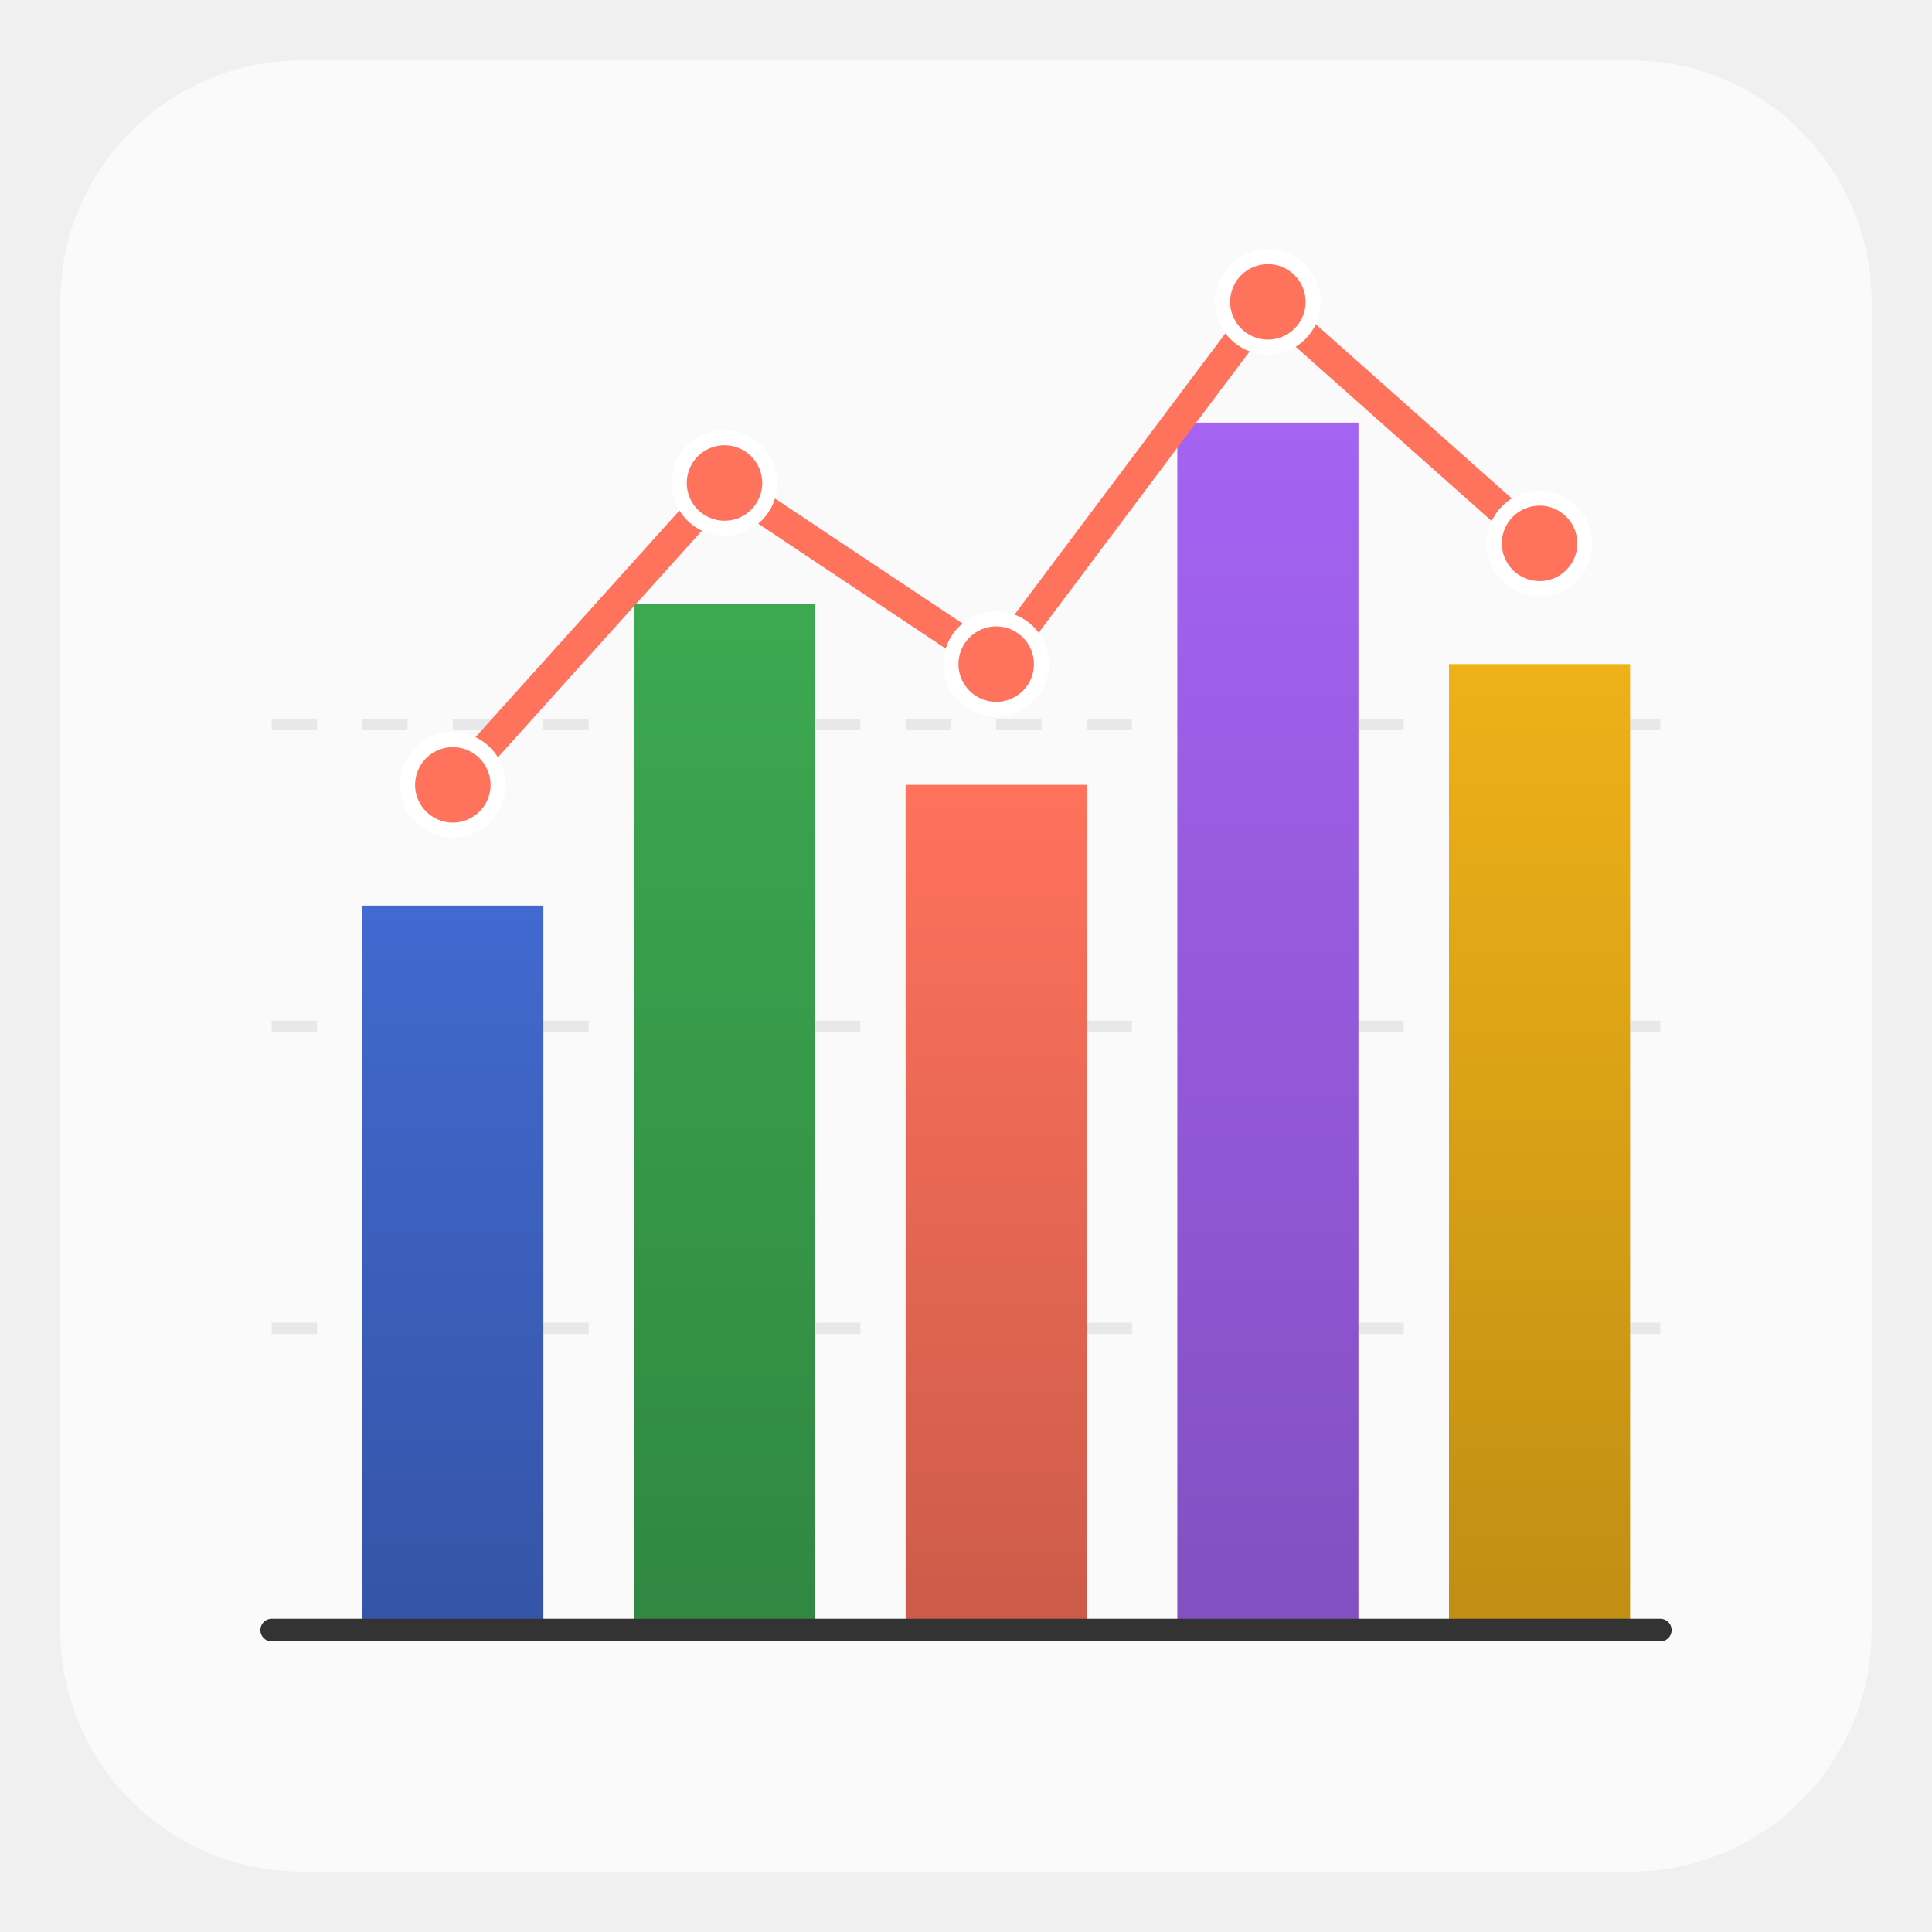
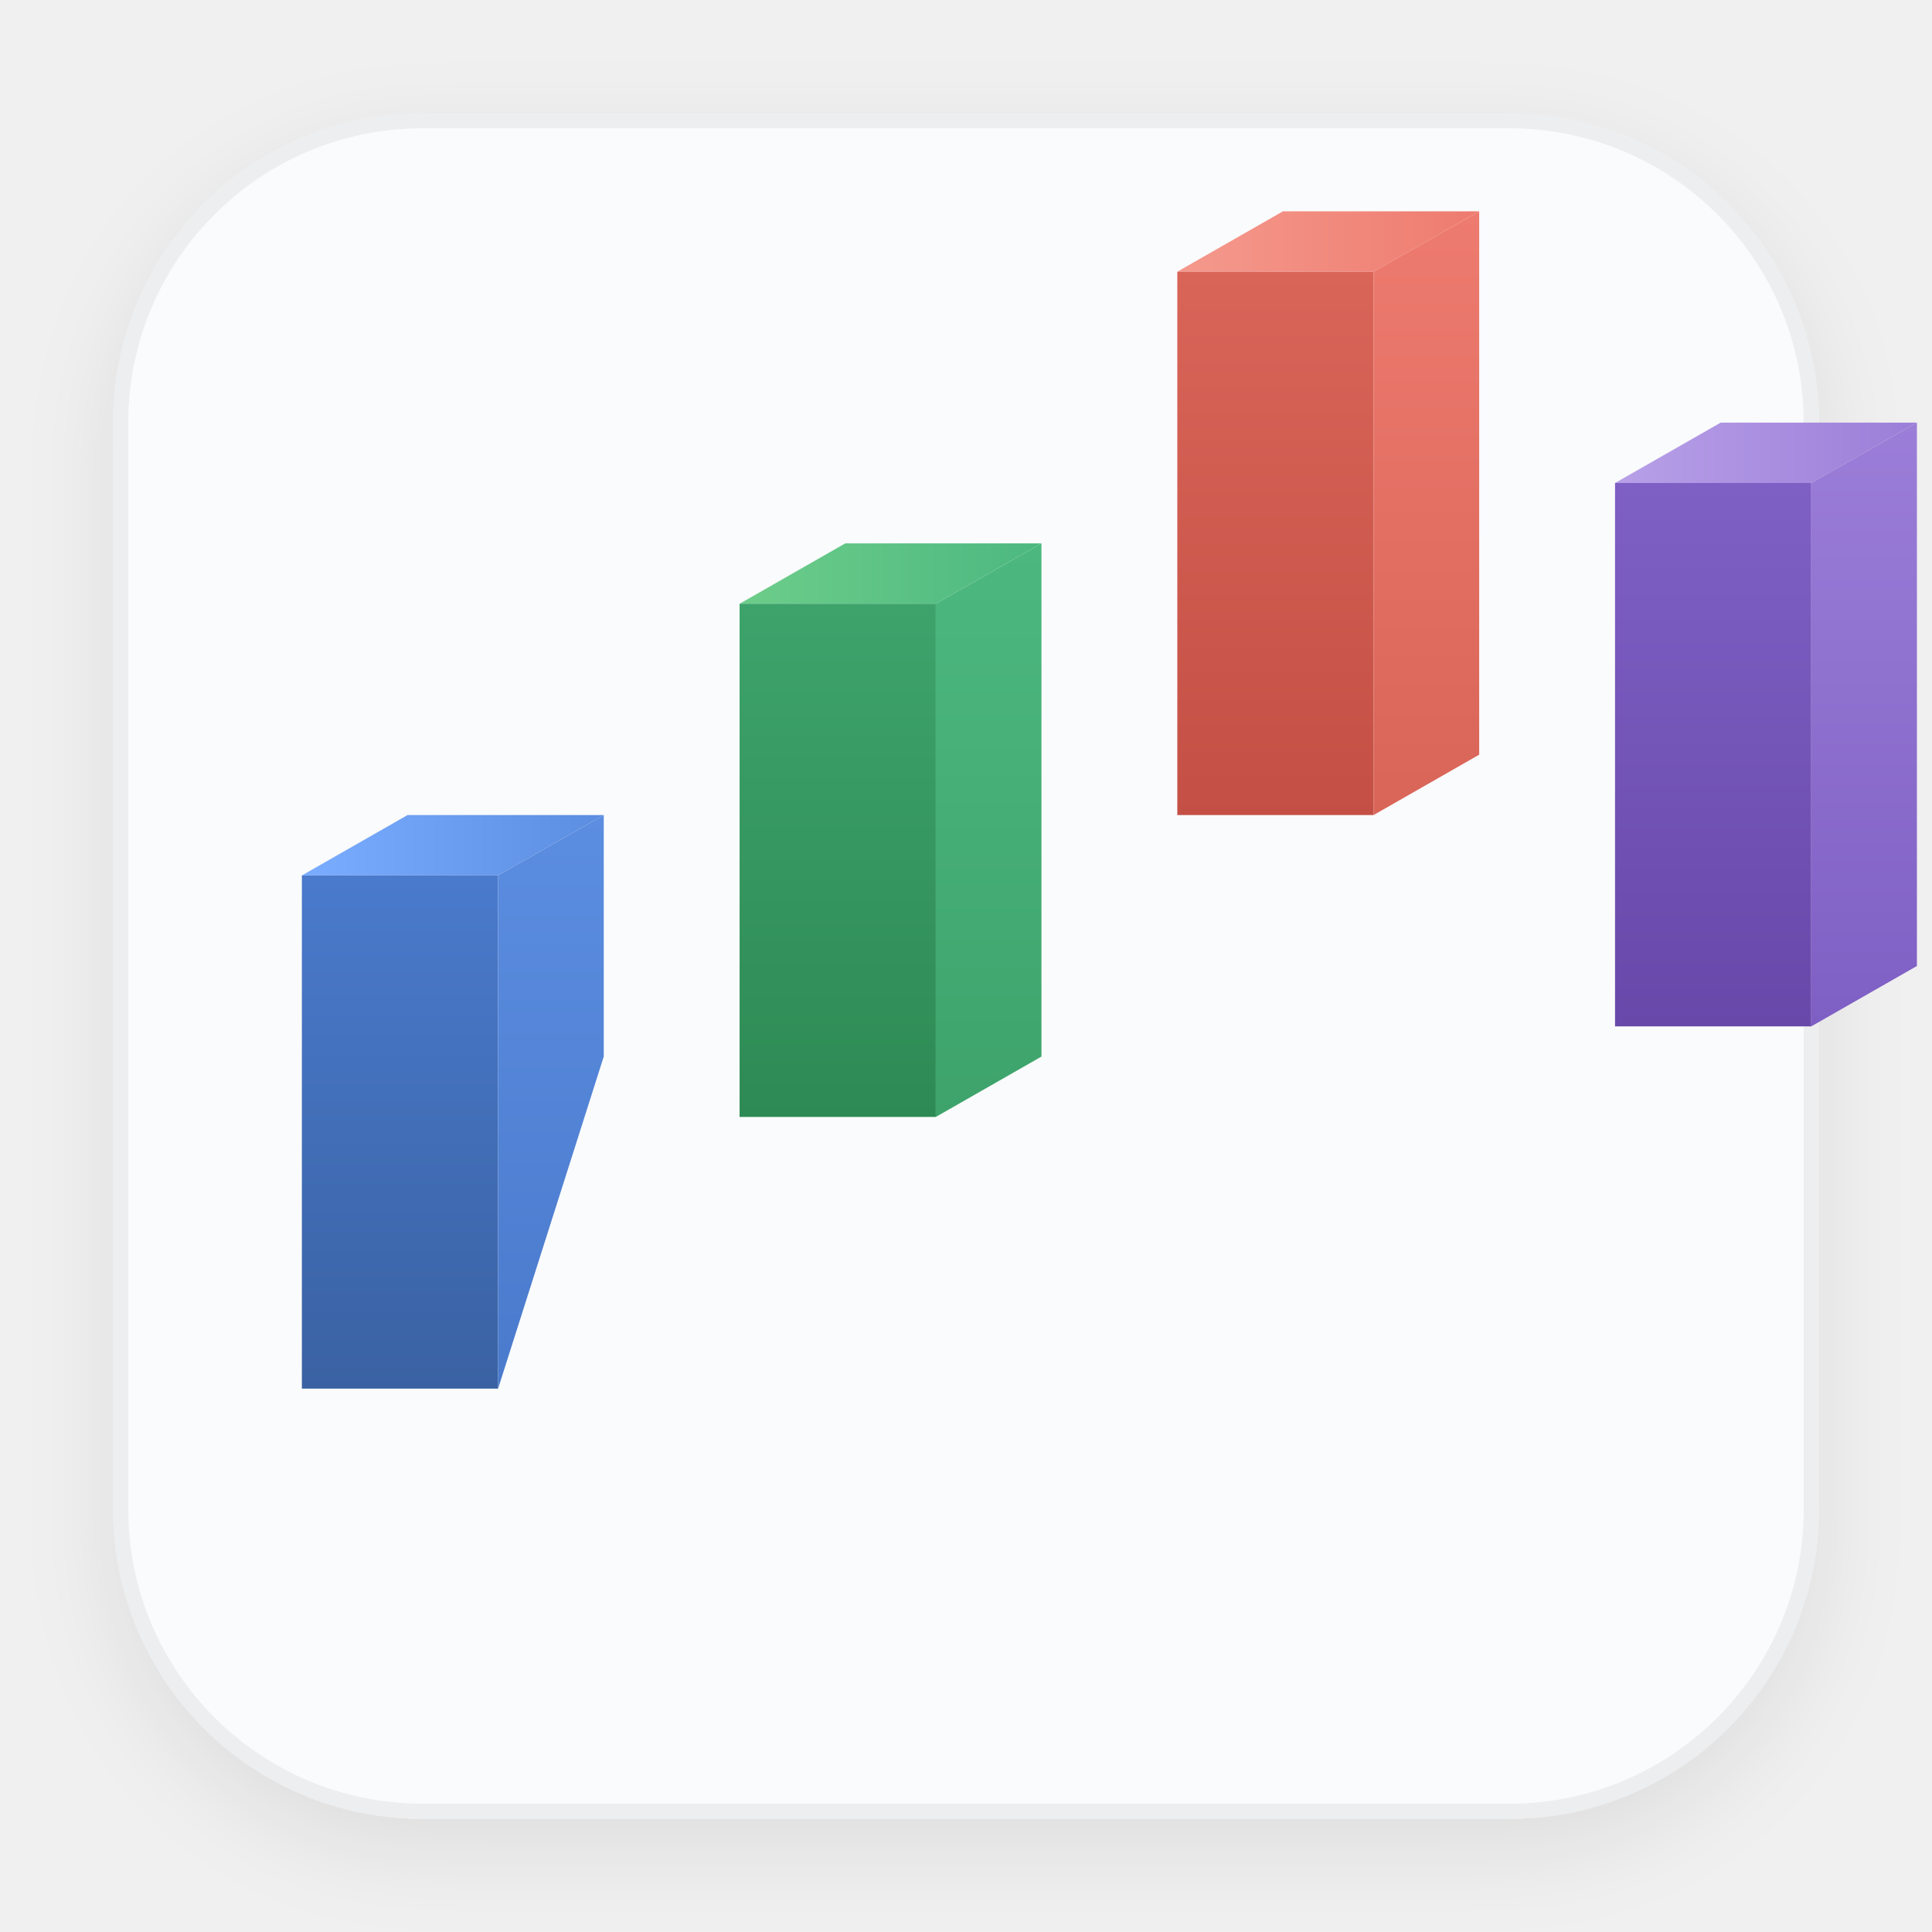
<svg xmlns="http://www.w3.org/2000/svg" viewBox="0 0 128 128" fill="none">
  <defs>
-     <linearGradient id="ib1" x1="0" y1="0" x2="0" y2="1">
-       <stop offset="0%" stop-color="#4269d0" />
-       <stop offset="100%" stop-color="#3554a6" />
+     <linearGradient id="t1" x1="0" y1="0" x2="1" y2="0">
+       <stop offset="0%" stop-color="#7AADFF" />
+       <stop offset="100%" stop-color="#5B8DE0" />
    </linearGradient>
-     <linearGradient id="ib2" x1="0" y1="0" x2="0" y2="1">
-       <stop offset="0%" stop-color="#3ca951" />
-       <stop offset="100%" stop-color="#308741" />
+     <linearGradient id="l1" x1="0" y1="0" x2="0" y2="1">
+       <stop offset="0%" stop-color="#4A7ACC" />
+       <stop offset="100%" stop-color="#3A62A3" />
    </linearGradient>
-     <linearGradient id="ib3" x1="0" y1="0" x2="0" y2="1">
-       <stop offset="0%" stop-color="#ff725c" />
-       <stop offset="100%" stop-color="#cc5b49" />
+     <linearGradient id="r1" x1="0" y1="0" x2="0" y2="1">
+       <stop offset="0%" stop-color="#5B8DE0" />
+       <stop offset="100%" stop-color="#4A7ACC" />
    </linearGradient>
-     <linearGradient id="ib4" x1="0" y1="0" x2="0" y2="1">
-       <stop offset="0%" stop-color="#a463f2" />
-       <stop offset="100%" stop-color="#834fc1" />
+     <linearGradient id="t2" x1="0" y1="0" x2="1" y2="0">
+       <stop offset="0%" stop-color="#6DCD8A" />
+       <stop offset="100%" stop-color="#4CB880" />
    </linearGradient>
-     <linearGradient id="ib5" x1="0" y1="0" x2="0" y2="1">
-       <stop offset="0%" stop-color="#efb118" />
-       <stop offset="100%" stop-color="#bf8e13" />
+     <linearGradient id="l2" x1="0" y1="0" x2="0" y2="1">
+       <stop offset="0%" stop-color="#3DA36B" />
+       <stop offset="100%" stop-color="#2E8A54" />
    </linearGradient>
+     <linearGradient id="r2" x1="0" y1="0" x2="0" y2="1">
+       <stop offset="0%" stop-color="#4CB880" />
+       <stop offset="100%" stop-color="#3DA36B" />
+     </linearGradient>
+     <linearGradient id="t3" x1="0" y1="0" x2="1" y2="0">
+       <stop offset="0%" stop-color="#F5998D" />
+       <stop offset="100%" stop-color="#EE7B6F" />
+     </linearGradient>
+     <linearGradient id="l3" x1="0" y1="0" x2="0" y2="1">
+       <stop offset="0%" stop-color="#D96458" />
+       <stop offset="100%" stop-color="#C45045" />
+     </linearGradient>
+     <linearGradient id="r3" x1="0" y1="0" x2="0" y2="1">
+       <stop offset="0%" stop-color="#EE7B6F" />
+       <stop offset="100%" stop-color="#D96458" />
+     </linearGradient>
+     <linearGradient id="t4" x1="0" y1="0" x2="1" y2="0">
+       <stop offset="0%" stop-color="#B8A0E8" />
+       <stop offset="100%" stop-color="#9B7ED8" />
+     </linearGradient>
+     <linearGradient id="l4" x1="0" y1="0" x2="0" y2="1">
+       <stop offset="0%" stop-color="#7E5FC4" />
+       <stop offset="100%" stop-color="#6849AA" />
+     </linearGradient>
+     <linearGradient id="r4" x1="0" y1="0" x2="0" y2="1">
+       <stop offset="0%" stop-color="#9B7ED8" />
+       <stop offset="100%" stop-color="#7E5FC4" />
+     </linearGradient>
+     <filter id="sh">
+       <feDropShadow dx="0" dy="2" stdDeviation="3" flood-color="#000" flood-opacity="0.08" />
+     </filter>
  </defs>
-   <rect x="4" y="4" width="120" height="120" rx="16" fill="#FAFAFA" />
-   <line x1="18" y1="108" x2="110" y2="108" stroke="#E8E8E8" stroke-width="0.75" stroke-dasharray="3 3" />
-   <line x1="18" y1="88" x2="110" y2="88" stroke="#E8E8E8" stroke-width="0.75" stroke-dasharray="3 3" />
-   <line x1="18" y1="68" x2="110" y2="68" stroke="#E8E8E8" stroke-width="0.75" stroke-dasharray="3 3" />
-   <line x1="18" y1="48" x2="110" y2="48" stroke="#E8E8E8" stroke-width="0.75" stroke-dasharray="3 3" />
-   <rect x="24" y="60" width="12" height="48" rx="0" fill="url(#ib1)" />
-   <rect x="42" y="40" width="12" height="68" rx="0" fill="url(#ib2)" />
-   <rect x="60" y="52" width="12" height="56" rx="0" fill="url(#ib3)" />
-   <rect x="78" y="28" width="12" height="80" rx="0" fill="url(#ib4)" />
-   <rect x="96" y="44" width="12" height="64" rx="0" fill="url(#ib5)" />
-   <line x1="18" y1="108" x2="110" y2="108" stroke="#333333" stroke-width="1.5" stroke-linecap="round" />
-   <polyline points="30,52 48,32 66,44 84,20 102,36" fill="none" stroke="#ff725c" stroke-width="2" stroke-linecap="round" stroke-linejoin="round" />
-   <circle cx="30" cy="52" r="3" fill="#ff725c" stroke="#FFFFFF" stroke-width="1" />
-   <circle cx="48" cy="32" r="3" fill="#ff725c" stroke="#FFFFFF" stroke-width="1" />
-   <circle cx="66" cy="44" r="3" fill="#ff725c" stroke="#FFFFFF" stroke-width="1" />
-   <circle cx="84" cy="20" r="3" fill="#ff725c" stroke="#FFFFFF" stroke-width="1" />
-   <circle cx="102" cy="36" r="3" fill="#ff725c" stroke="#FFFFFF" stroke-width="1" />
+   <rect x="8" y="8" width="112" height="112" rx="20" fill="#FAFBFC" stroke="#EDEEF0" stroke-width="1" filter="url(#sh)" />
+   <g transform="translate(64,76)">
+     <g transform="translate(-44,0)">
+       <polygon points="0,-18 7,-22 20,-22 13,-18" fill="url(#t1)" />
+       <polygon points="0,-18 13,-18 13,16 0,16" fill="url(#l1)" />
+       <polygon points="13,-18 20,-22 20,-6 13,16" fill="url(#r1)" />
+     </g>
+     <g transform="translate(-15,0)">
+       <polygon points="0,-36 7,-40 20,-40 13,-36" fill="url(#t2)" />
+       <polygon points="0,-36 13,-36 13,-2 0,-2" fill="url(#l2)" />
+       <polygon points="13,-36 20,-40 20,-6 13,-2" fill="url(#r2)" />
+     </g>
+     <g transform="translate(14,0)">
+       <polygon points="0,-58 7,-62 20,-62 13,-58" fill="url(#t3)" />
+       <polygon points="0,-58 13,-58 13,-22 0,-22" fill="url(#l3)" />
+       <polygon points="13,-58 20,-62 20,-26 13,-22" fill="url(#r3)" />
+     </g>
+     <g transform="translate(43,0)">
+       <polygon points="0,-44 7,-48 20,-48 13,-44" fill="url(#t4)" />
+       <polygon points="0,-44 13,-44 13,-8 0,-8" fill="url(#l4)" />
+       <polygon points="13,-44 20,-48 20,-12 13,-8" fill="url(#r4)" />
+     </g>
+   </g>
</svg>
